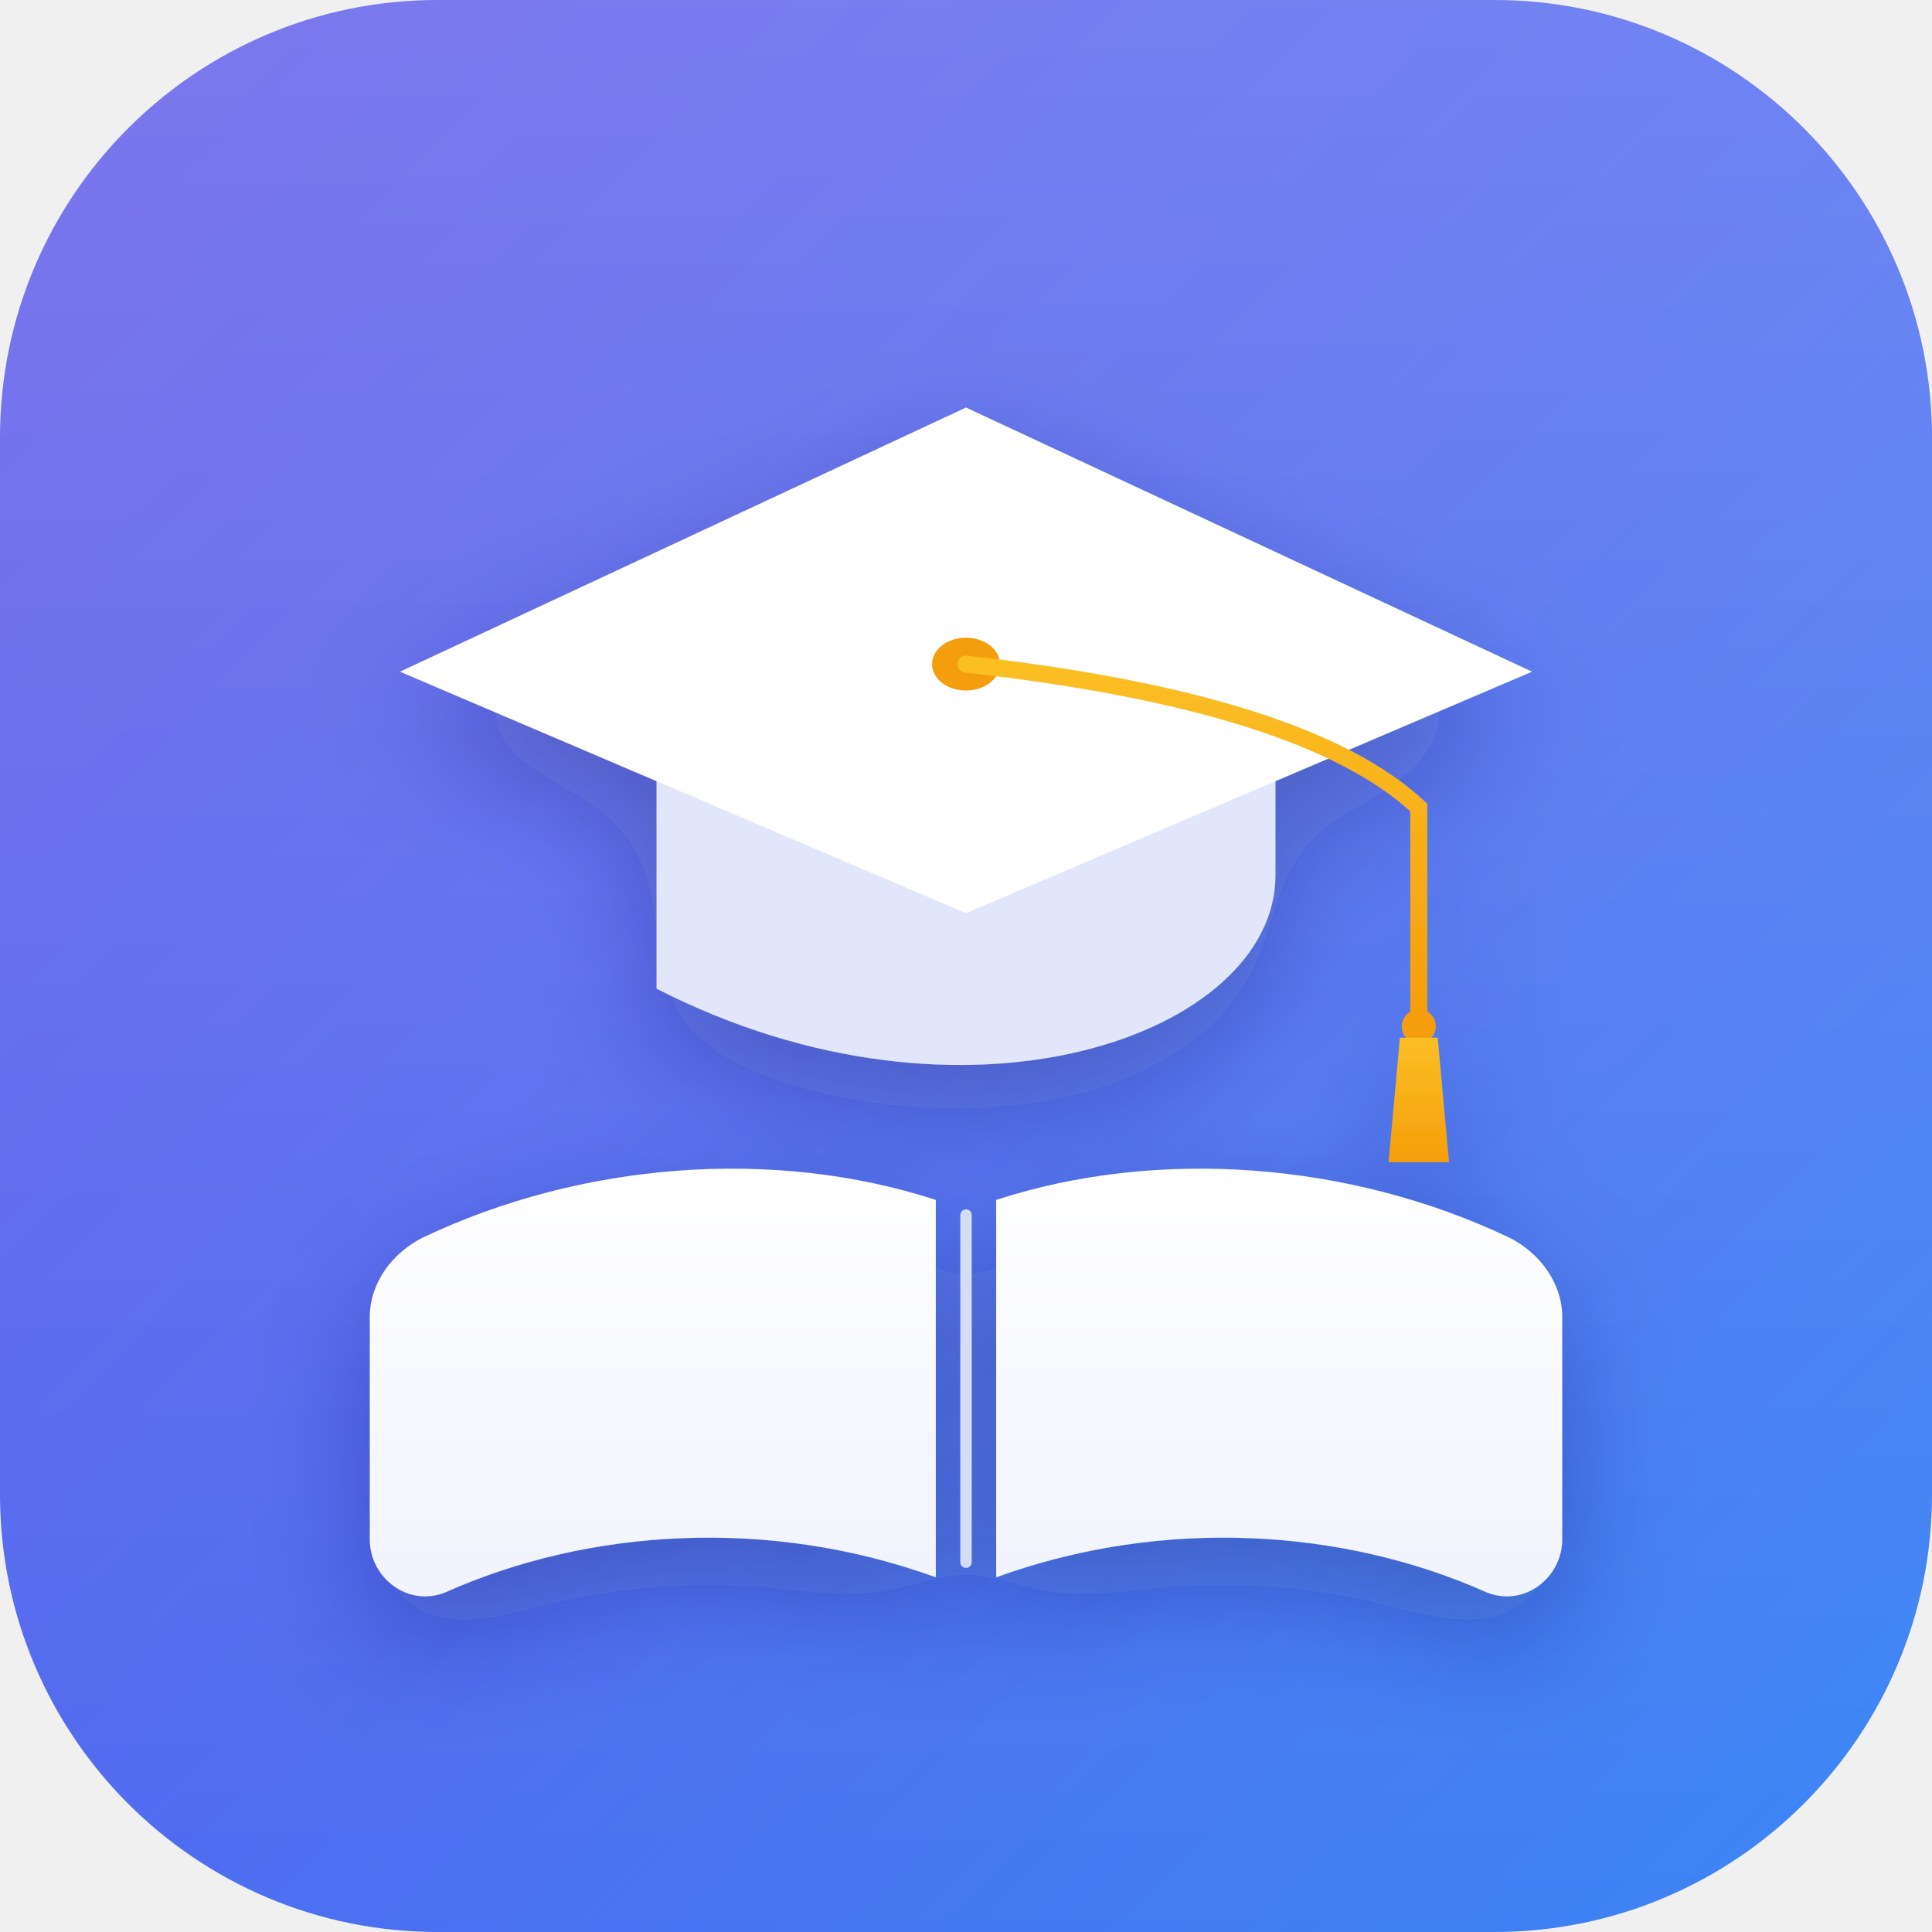
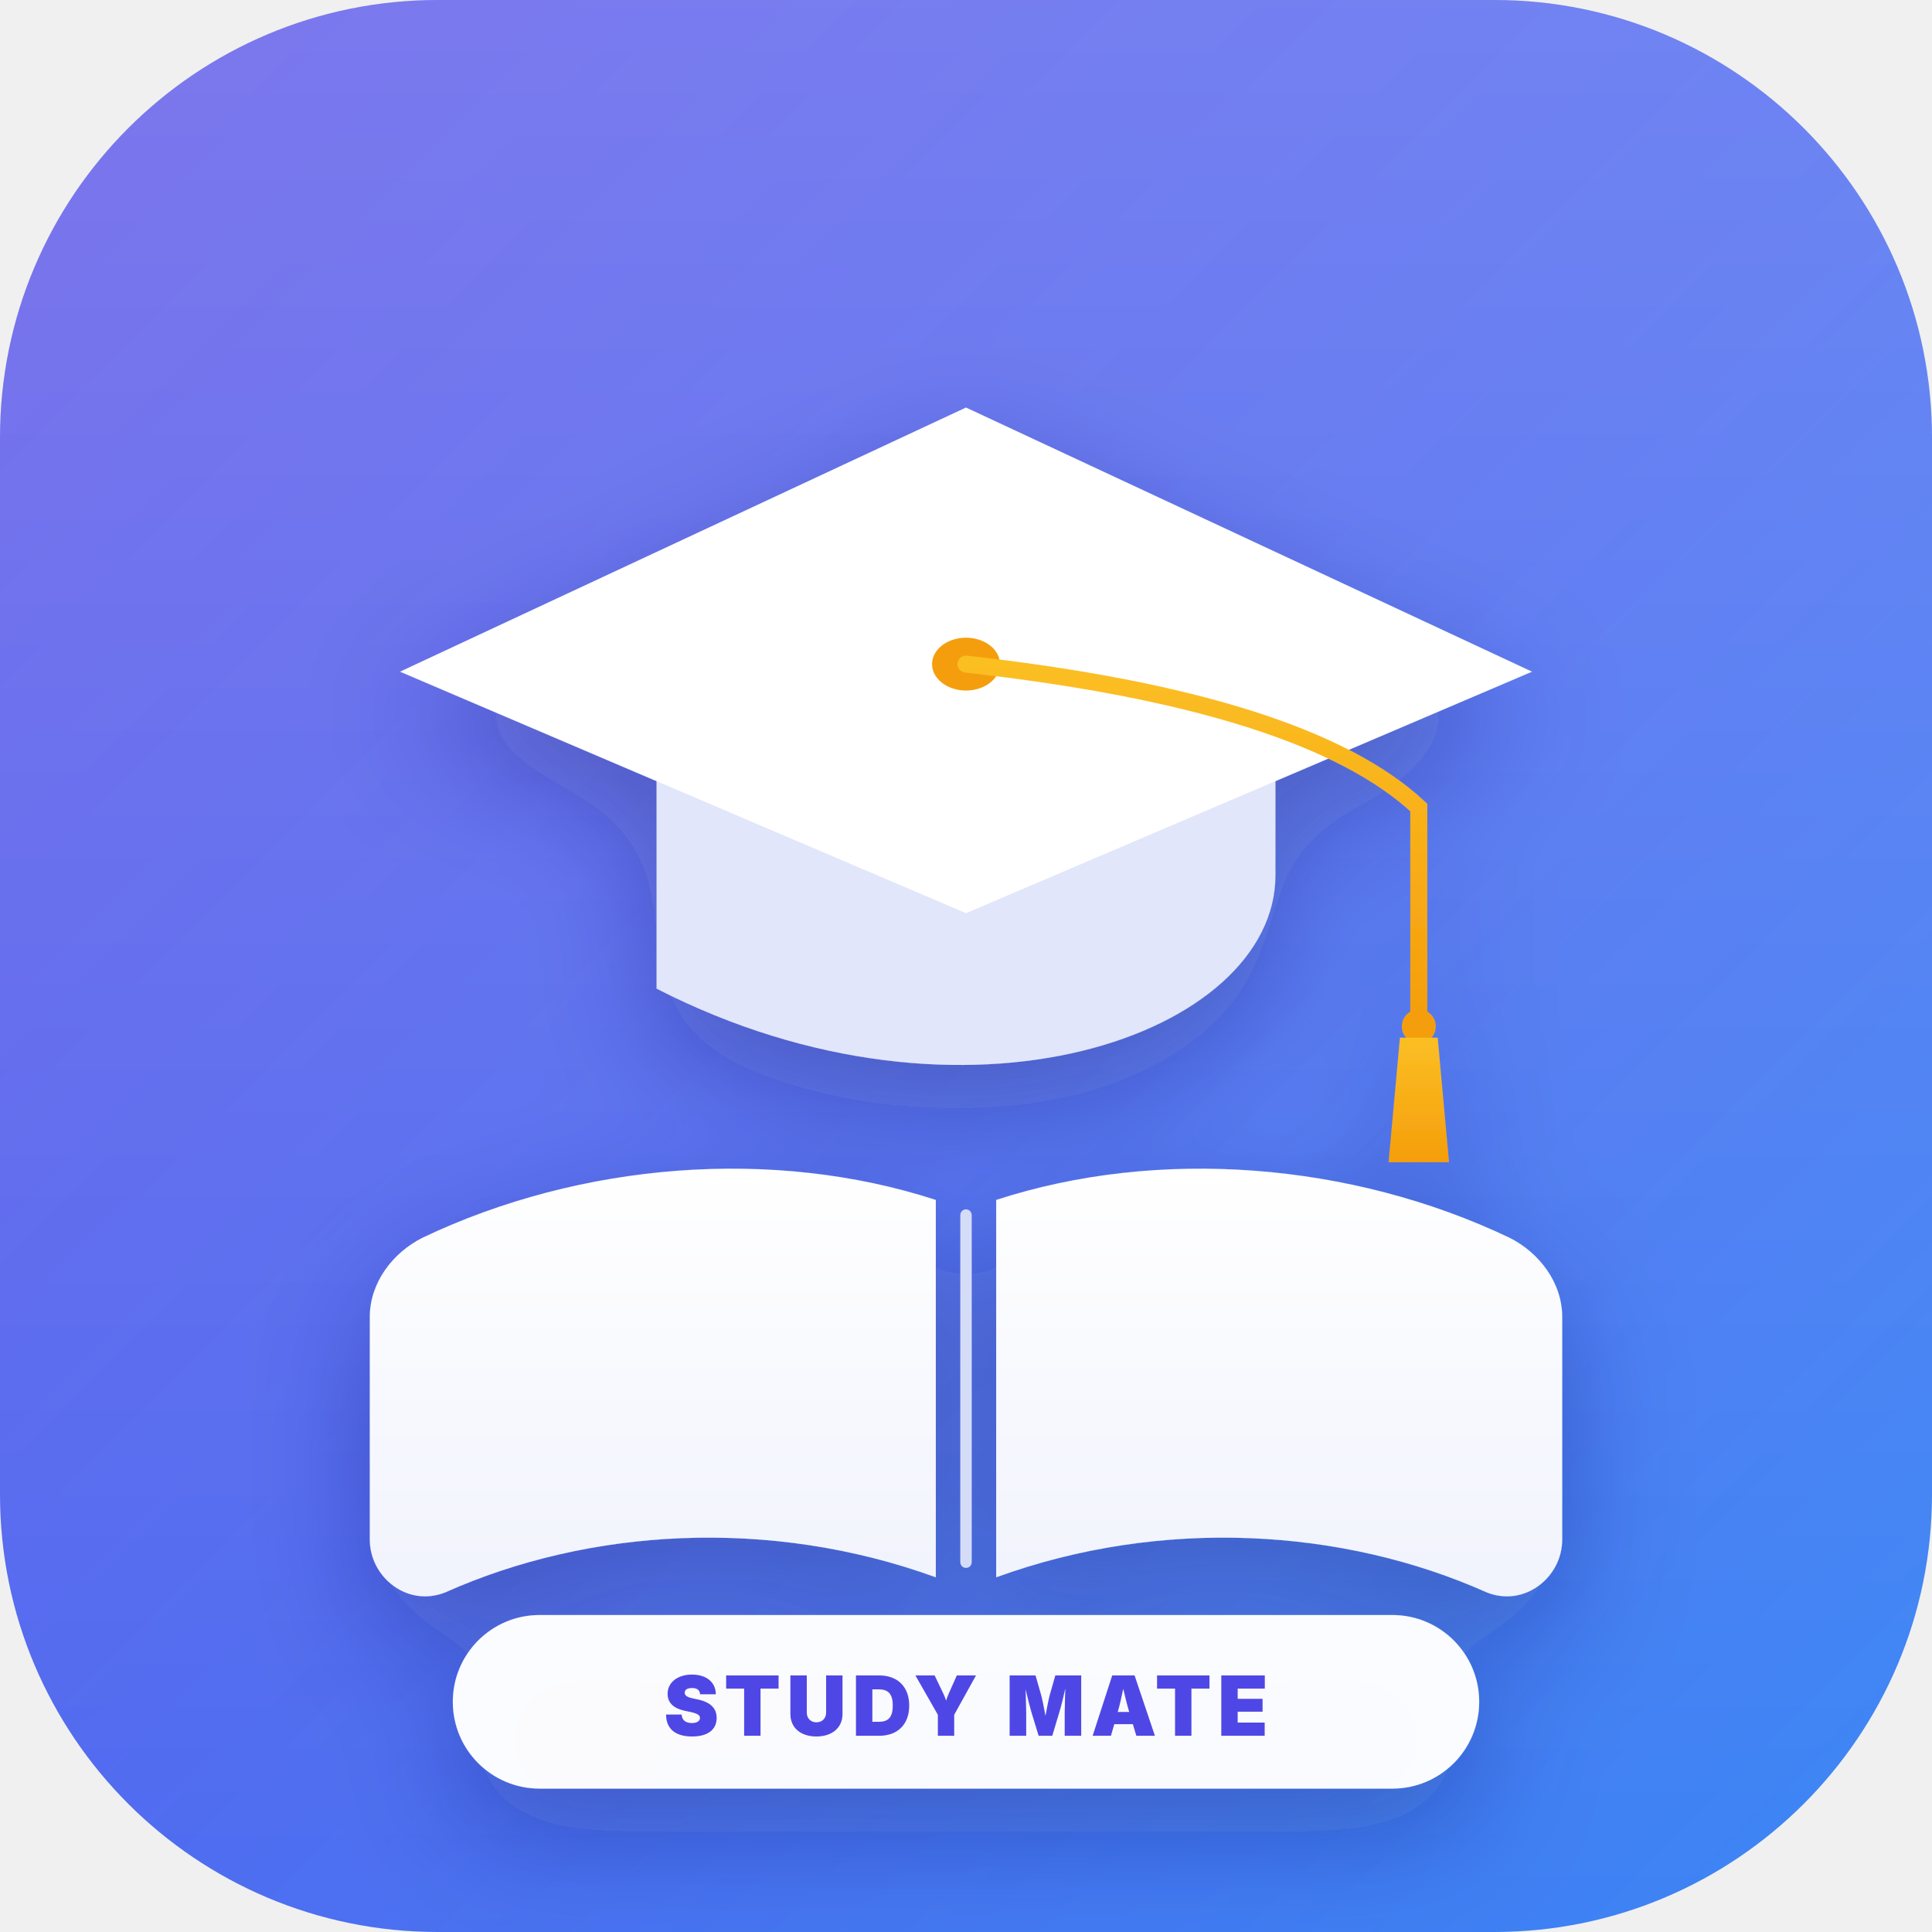
<svg xmlns="http://www.w3.org/2000/svg" viewBox="0 0 512 512" width="512" height="512">
  <defs>
    <linearGradient id="studymateGrad" x1="0%" y1="0%" x2="100%" y2="100%">
      <stop offset="0%" stop-color="#6258E8" />
      <stop offset="50%" stop-color="#4F6AF0" />
      <stop offset="100%" stop-color="#3987F5" />
    </linearGradient>
    <linearGradient id="innerGlow" x1="0%" y1="0%" x2="0%" y2="100%">
      <stop offset="0%" stop-color="#FFFFFF" stop-opacity="0.18" />
      <stop offset="100%" stop-color="#FFFFFF" stop-opacity="0" />
    </linearGradient>
    <linearGradient id="tasselGrad" x1="0%" y1="0%" x2="0%" y2="100%">
      <stop offset="0%" stop-color="#FBBF24" />
      <stop offset="100%" stop-color="#F59E0B" />
    </linearGradient>
    <linearGradient id="bookPageGrad" x1="0%" y1="0%" x2="0%" y2="100%">
      <stop offset="0%" stop-color="#FFFFFF" />
      <stop offset="100%" stop-color="#F1F3FD" />
    </linearGradient>
    <filter id="dropShadow" x="-10%" y="-10%" width="125%" height="125%">
      <feDropShadow dx="0" dy="12" stdDeviation="16" flood-color="#1E1668" flood-opacity="0.32" />
    </filter>
  </defs>
  <rect width="512" height="512" rx="116" fill="url(#studymateGrad)" />
  <rect width="512" height="512" rx="116" fill="url(#innerGlow)" />
  <g filter="url(#dropShadow)">
    <path d="M 174 195 Q 256 242 338 195 L 338 232 C 338 274 256 304 174 262 Z" fill="#E2E6FA" />
    <polygon points="256,108 406,178 256,242 106,178" fill="#FFFFFF" />
    <ellipse cx="256" cy="176" rx="9" ry="7" fill="#F59E0B" />
    <path d="M 256 176 Q 346 186 376 214 L 376 270" fill="none" stroke="url(#tasselGrad)" stroke-width="4.5" stroke-linecap="round" />
    <circle cx="376" cy="272" r="4.5" fill="#F59E0B" />
    <path d="M 371 275 L 381 275 L 384 308 L 368 308 Z" fill="url(#tasselGrad)" />
    <path d="M 248 318 C 205 304 154 308 112 328 C 104 332 98 340 98 349 L 98 408 C 98 418 108 426 118 422 C 156 405 204 402 248 418 Z" fill="url(#bookPageGrad)" />
    <path d="M 264 318 C 307 304 358 308 400 328 C 408 332 414 340 414 349 L 414 408 C 414 418 404 426 394 422 C 356 405 308 402 264 418 Z" fill="url(#bookPageGrad)" />
    <path d="M 256 322 L 256 414" stroke="#D5DCF8" stroke-width="3" stroke-linecap="round" />
+     <rect x="120" y="428" width="272" height="46" rx="23" fill="#FFFFFF" opacity="0.97" />
+     <text x="256" y="460" font-family="'Inter', -apple-system, sans-serif" font-size="22" font-weight="900" text-anchor="middle" letter-spacing="1.5" fill="#4F46E5">STUDY MATE</text>
  </g>
</svg>
